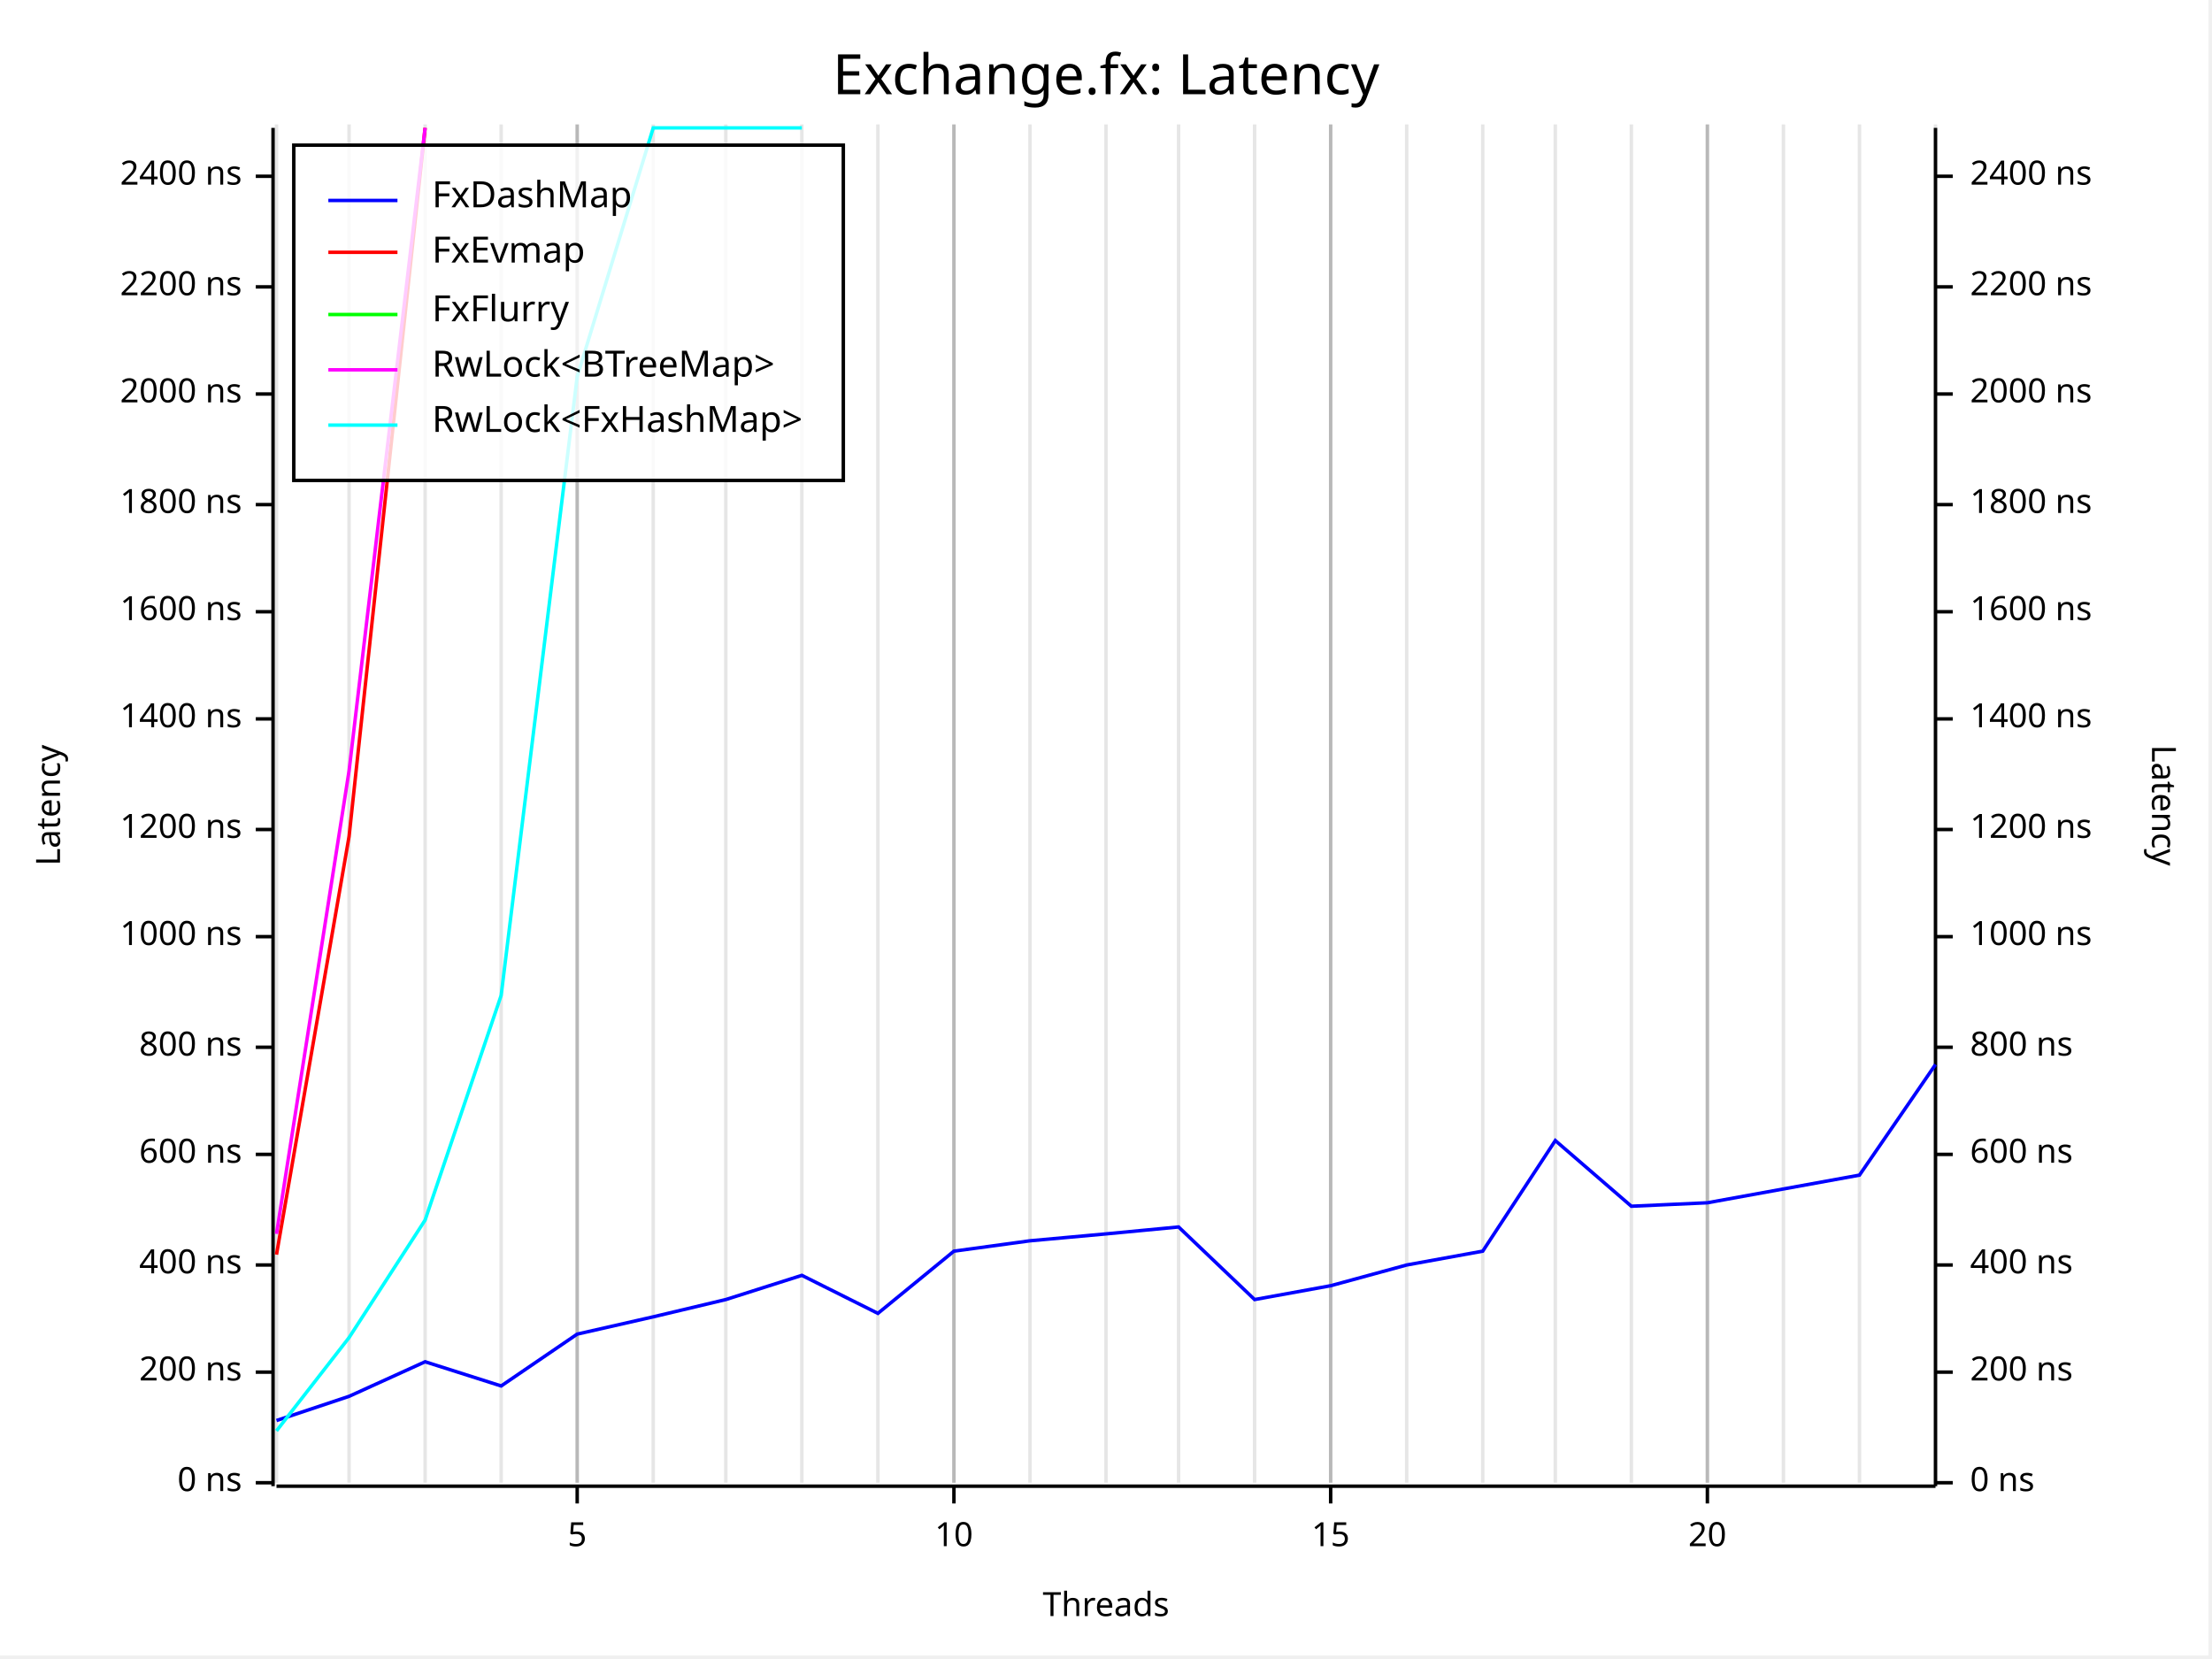
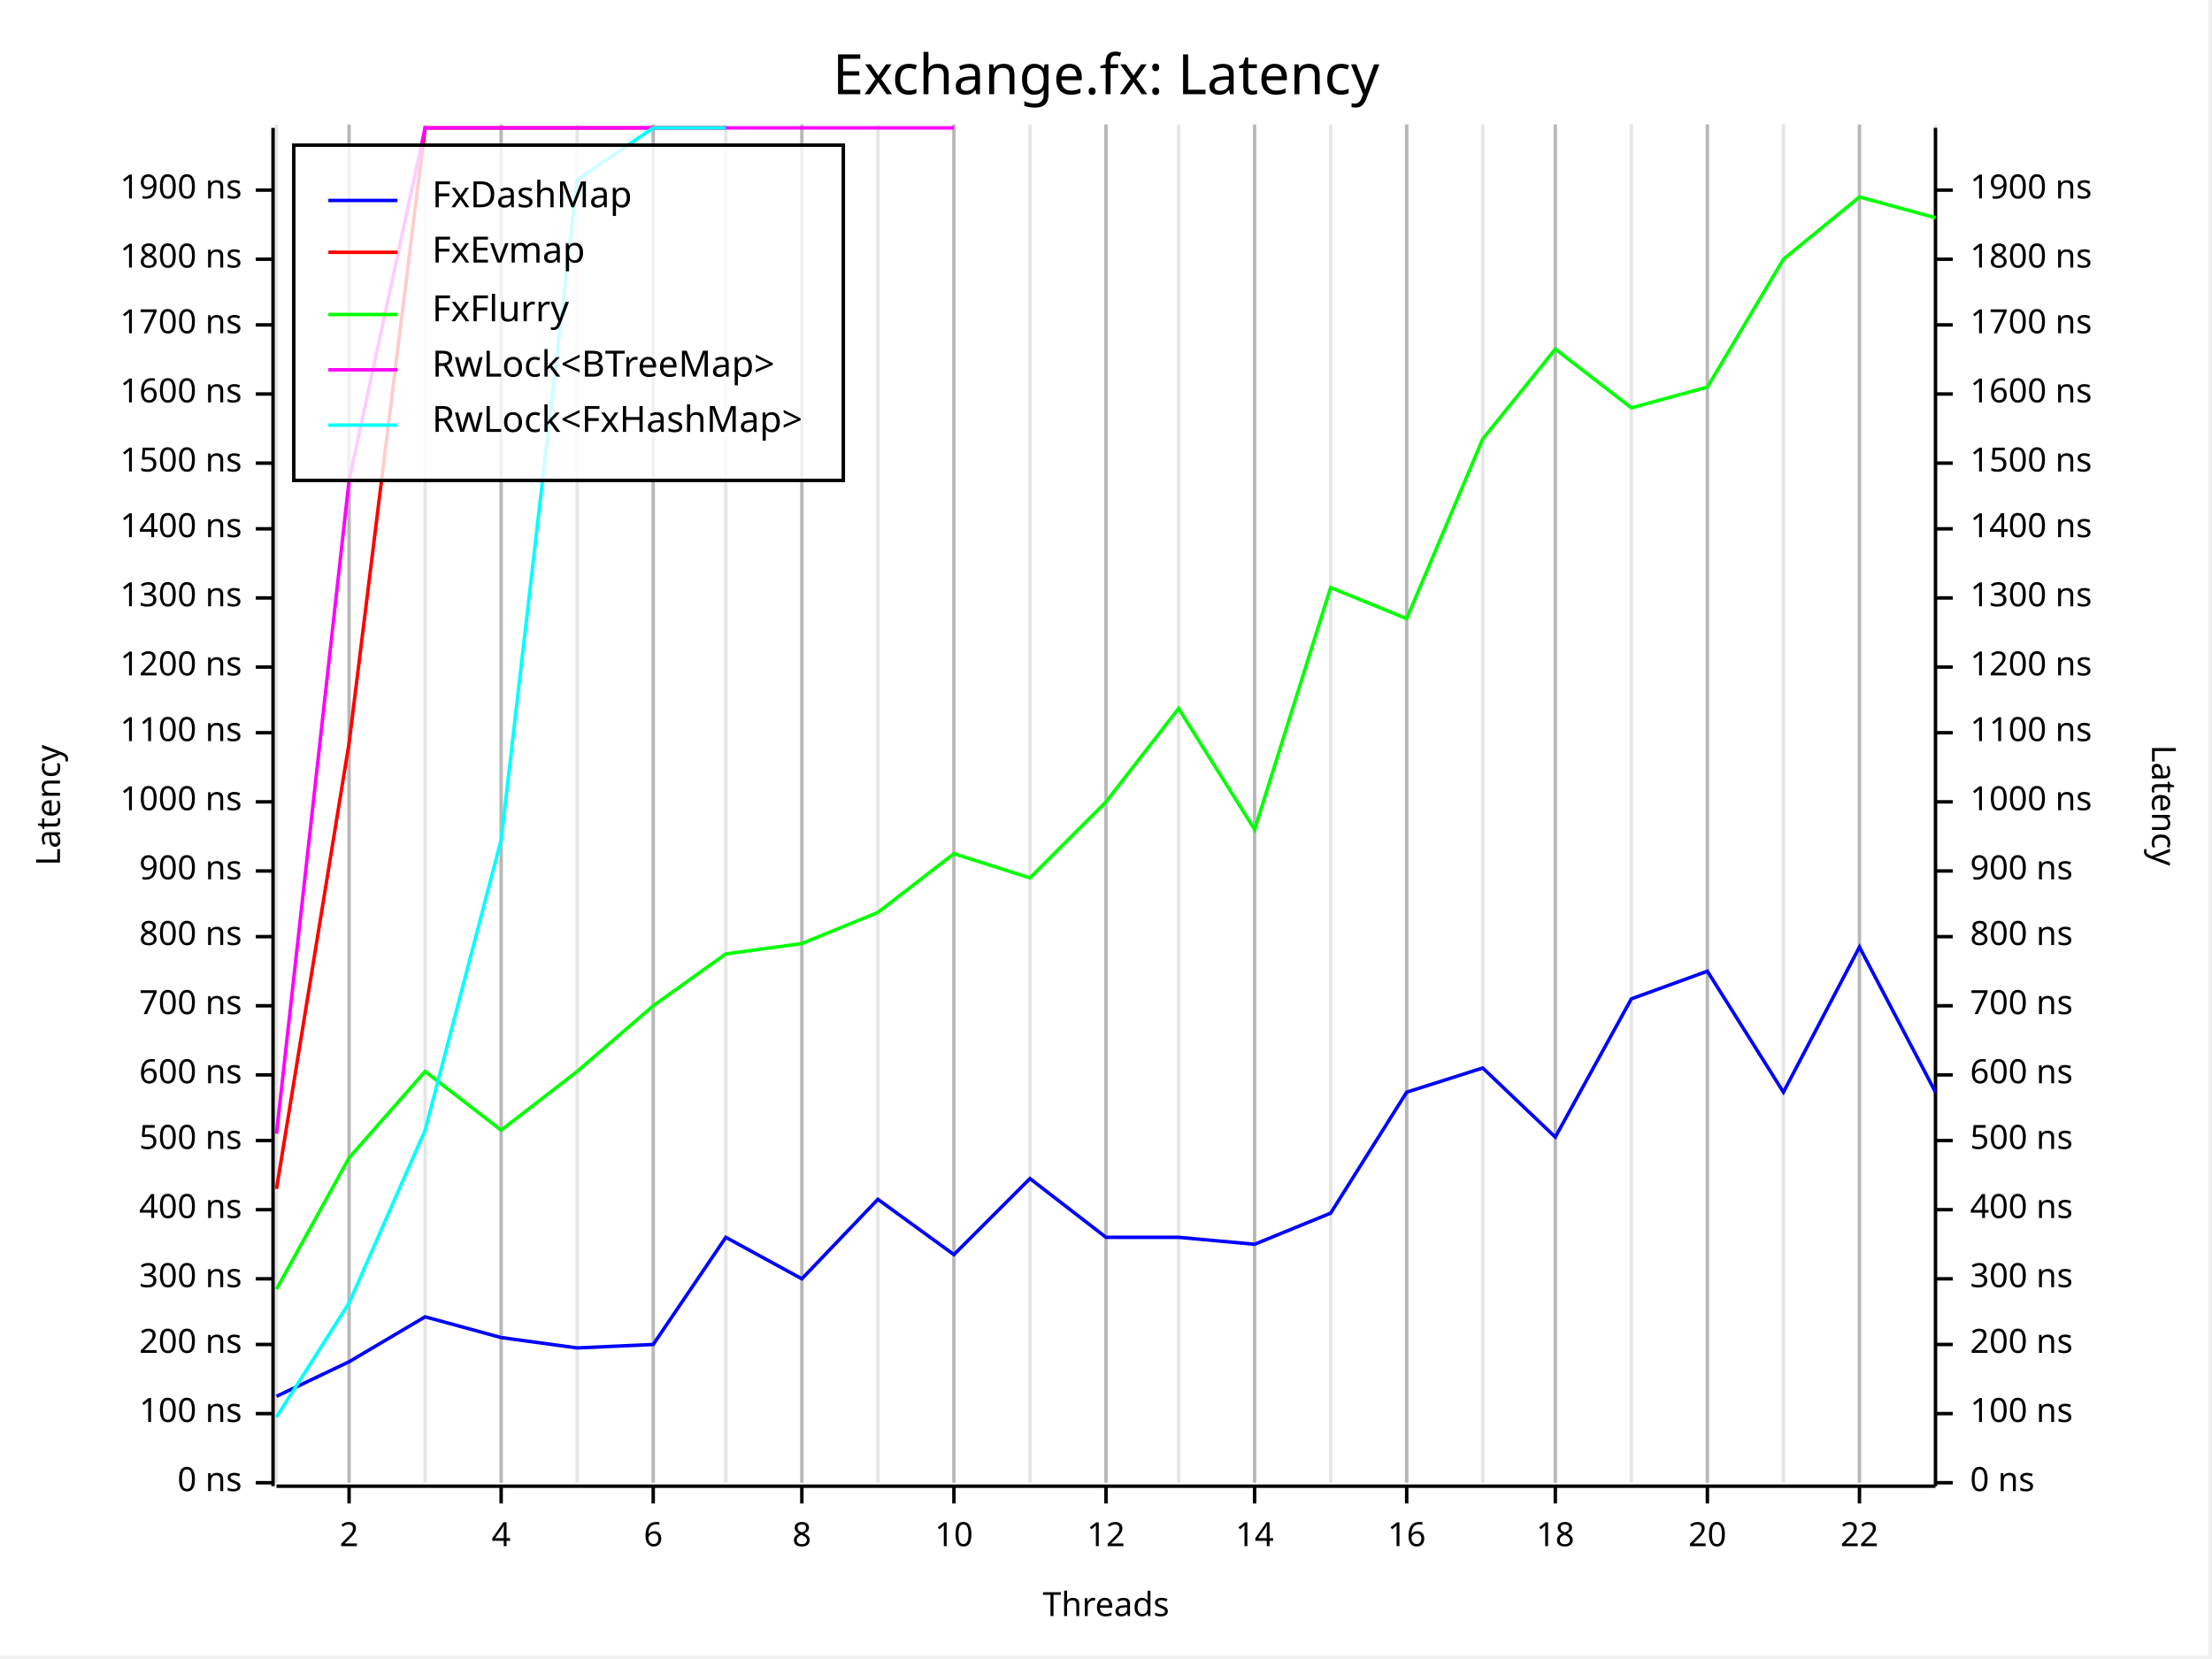
<svg xmlns="http://www.w3.org/2000/svg" width="640" height="480" viewBox="0 0 640 480">
  <rect x="0" y="0" width="639" height="479" opacity="1" fill="#FFFFFF" stroke="none" />
  <text x="320" y="15" dy="0.76em" text-anchor="middle" font-family="Fira Code" font-size="16.129" opacity="1" fill="#000000">
Exchange.fx: Latency
</text>
  <line opacity="0.1" stroke="#000000" stroke-width="1" x1="80" y1="429" x2="80" y2="36" />
  <line opacity="0.1" stroke="#000000" stroke-width="1" x1="101" y1="429" x2="101" y2="36" />
  <line opacity="0.1" stroke="#000000" stroke-width="1" x1="123" y1="429" x2="123" y2="36" />
  <line opacity="0.1" stroke="#000000" stroke-width="1" x1="145" y1="429" x2="145" y2="36" />
  <line opacity="0.1" stroke="#000000" stroke-width="1" x1="167" y1="429" x2="167" y2="36" />
  <line opacity="0.1" stroke="#000000" stroke-width="1" x1="189" y1="429" x2="189" y2="36" />
  <line opacity="0.1" stroke="#000000" stroke-width="1" x1="210" y1="429" x2="210" y2="36" />
  <line opacity="0.1" stroke="#000000" stroke-width="1" x1="232" y1="429" x2="232" y2="36" />
  <line opacity="0.1" stroke="#000000" stroke-width="1" x1="254" y1="429" x2="254" y2="36" />
  <line opacity="0.1" stroke="#000000" stroke-width="1" x1="276" y1="429" x2="276" y2="36" />
  <line opacity="0.1" stroke="#000000" stroke-width="1" x1="298" y1="429" x2="298" y2="36" />
  <line opacity="0.1" stroke="#000000" stroke-width="1" x1="320" y1="429" x2="320" y2="36" />
  <line opacity="0.1" stroke="#000000" stroke-width="1" x1="341" y1="429" x2="341" y2="36" />
  <line opacity="0.1" stroke="#000000" stroke-width="1" x1="363" y1="429" x2="363" y2="36" />
  <line opacity="0.1" stroke="#000000" stroke-width="1" x1="385" y1="429" x2="385" y2="36" />
  <line opacity="0.1" stroke="#000000" stroke-width="1" x1="407" y1="429" x2="407" y2="36" />
  <line opacity="0.1" stroke="#000000" stroke-width="1" x1="429" y1="429" x2="429" y2="36" />
  <line opacity="0.1" stroke="#000000" stroke-width="1" x1="450" y1="429" x2="450" y2="36" />
  <line opacity="0.1" stroke="#000000" stroke-width="1" x1="472" y1="429" x2="472" y2="36" />
  <line opacity="0.1" stroke="#000000" stroke-width="1" x1="494" y1="429" x2="494" y2="36" />
  <line opacity="0.1" stroke="#000000" stroke-width="1" x1="516" y1="429" x2="516" y2="36" />
  <line opacity="0.1" stroke="#000000" stroke-width="1" x1="538" y1="429" x2="538" y2="36" />
  <line opacity="0.1" stroke="#000000" stroke-width="1" x1="560" y1="429" x2="560" y2="36" />
  <text x="10" y="233" dy="0.76em" text-anchor="middle" font-family="sans-serif" font-size="9.677" opacity="1" fill="#000000" transform="rotate(270, 10, 233)">
Latency
</text>
  <text x="320" y="470" dy="-0.5ex" text-anchor="middle" font-family="sans-serif" font-size="9.677" opacity="1" fill="#000000">
Threads
</text>
  <text x="630" y="233" dy="0.76em" text-anchor="middle" font-family="sans-serif" font-size="9.677" opacity="1" fill="#000000" transform="rotate(90, 630, 233)">
Latency
</text>
-   <line opacity="0.2" stroke="#000000" stroke-width="1" x1="167" y1="429" x2="167" y2="36" />
+   <line opacity="0.2" stroke="#000000" stroke-width="1" x1="101" y1="429" x2="101" y2="36" />
+   <line opacity="0.2" stroke="#000000" stroke-width="1" x1="145" y1="429" x2="145" y2="36" />
+   <line opacity="0.2" stroke="#000000" stroke-width="1" x1="189" y1="429" x2="189" y2="36" />
+   <line opacity="0.2" stroke="#000000" stroke-width="1" x1="232" y1="429" x2="232" y2="36" />
  <line opacity="0.2" stroke="#000000" stroke-width="1" x1="276" y1="429" x2="276" y2="36" />
-   <line opacity="0.2" stroke="#000000" stroke-width="1" x1="385" y1="429" x2="385" y2="36" />
+   <line opacity="0.2" stroke="#000000" stroke-width="1" x1="320" y1="429" x2="320" y2="36" />
+   <line opacity="0.2" stroke="#000000" stroke-width="1" x1="363" y1="429" x2="363" y2="36" />
+   <line opacity="0.2" stroke="#000000" stroke-width="1" x1="407" y1="429" x2="407" y2="36" />
+   <line opacity="0.2" stroke="#000000" stroke-width="1" x1="450" y1="429" x2="450" y2="36" />
  <line opacity="0.2" stroke="#000000" stroke-width="1" x1="494" y1="429" x2="494" y2="36" />
+   <line opacity="0.2" stroke="#000000" stroke-width="1" x1="538" y1="429" x2="538" y2="36" />
  <polyline fill="none" opacity="1" stroke="#000000" stroke-width="1" points="79,37 79,430 " />
  <text x="70" y="429" dy="0.5ex" text-anchor="end" font-family="sans-serif" font-size="9.677" opacity="1" fill="#000000">
0 ns
</text>
  <polyline fill="none" opacity="1" stroke="#000000" stroke-width="1" points="74,429 79,429 " />
-   <text x="70" y="397" dy="0.5ex" text-anchor="end" font-family="sans-serif" font-size="9.677" opacity="1" fill="#000000">
+   <text x="70" y="409" dy="0.5ex" text-anchor="end" font-family="sans-serif" font-size="9.677" opacity="1" fill="#000000">
+ 100 ns
+ </text>
+   <polyline fill="none" opacity="1" stroke="#000000" stroke-width="1" points="74,409 79,409 " />
+   <text x="70" y="389" dy="0.5ex" text-anchor="end" font-family="sans-serif" font-size="9.677" opacity="1" fill="#000000">
200 ns
</text>
-   <polyline fill="none" opacity="1" stroke="#000000" stroke-width="1" points="74,397 79,397 " />
-   <text x="70" y="366" dy="0.5ex" text-anchor="end" font-family="sans-serif" font-size="9.677" opacity="1" fill="#000000">
+   <polyline fill="none" opacity="1" stroke="#000000" stroke-width="1" points="74,389 79,389 " />
+   <text x="70" y="370" dy="0.5ex" text-anchor="end" font-family="sans-serif" font-size="9.677" opacity="1" fill="#000000">
+ 300 ns
+ </text>
+   <polyline fill="none" opacity="1" stroke="#000000" stroke-width="1" points="74,370 79,370 " />
+   <text x="70" y="350" dy="0.5ex" text-anchor="end" font-family="sans-serif" font-size="9.677" opacity="1" fill="#000000">
400 ns
</text>
-   <polyline fill="none" opacity="1" stroke="#000000" stroke-width="1" points="74,366 79,366 " />
-   <text x="70" y="334" dy="0.5ex" text-anchor="end" font-family="sans-serif" font-size="9.677" opacity="1" fill="#000000">
+   <polyline fill="none" opacity="1" stroke="#000000" stroke-width="1" points="74,350 79,350 " />
+   <text x="70" y="330" dy="0.5ex" text-anchor="end" font-family="sans-serif" font-size="9.677" opacity="1" fill="#000000">
+ 500 ns
+ </text>
+   <polyline fill="none" opacity="1" stroke="#000000" stroke-width="1" points="74,330 79,330 " />
+   <text x="70" y="311" dy="0.5ex" text-anchor="end" font-family="sans-serif" font-size="9.677" opacity="1" fill="#000000">
600 ns
</text>
-   <polyline fill="none" opacity="1" stroke="#000000" stroke-width="1" points="74,334 79,334 " />
-   <text x="70" y="303" dy="0.5ex" text-anchor="end" font-family="sans-serif" font-size="9.677" opacity="1" fill="#000000">
+   <polyline fill="none" opacity="1" stroke="#000000" stroke-width="1" points="74,311 79,311 " />
+   <text x="70" y="291" dy="0.5ex" text-anchor="end" font-family="sans-serif" font-size="9.677" opacity="1" fill="#000000">
+ 700 ns
+ </text>
+   <polyline fill="none" opacity="1" stroke="#000000" stroke-width="1" points="74,291 79,291 " />
+   <text x="70" y="271" dy="0.5ex" text-anchor="end" font-family="sans-serif" font-size="9.677" opacity="1" fill="#000000">
800 ns
</text>
-   <polyline fill="none" opacity="1" stroke="#000000" stroke-width="1" points="74,303 79,303 " />
-   <text x="70" y="271" dy="0.5ex" text-anchor="end" font-family="sans-serif" font-size="9.677" opacity="1" fill="#000000">
+   <polyline fill="none" opacity="1" stroke="#000000" stroke-width="1" points="74,271 79,271 " />
+   <text x="70" y="252" dy="0.5ex" text-anchor="end" font-family="sans-serif" font-size="9.677" opacity="1" fill="#000000">
+ 900 ns
+ </text>
+   <polyline fill="none" opacity="1" stroke="#000000" stroke-width="1" points="74,252 79,252 " />
+   <text x="70" y="232" dy="0.5ex" text-anchor="end" font-family="sans-serif" font-size="9.677" opacity="1" fill="#000000">
1000 ns
</text>
-   <polyline fill="none" opacity="1" stroke="#000000" stroke-width="1" points="74,271 79,271 " />
-   <text x="70" y="240" dy="0.5ex" text-anchor="end" font-family="sans-serif" font-size="9.677" opacity="1" fill="#000000">
+   <polyline fill="none" opacity="1" stroke="#000000" stroke-width="1" points="74,232 79,232 " />
+   <text x="70" y="212" dy="0.5ex" text-anchor="end" font-family="sans-serif" font-size="9.677" opacity="1" fill="#000000">
+ 1100 ns
+ </text>
+   <polyline fill="none" opacity="1" stroke="#000000" stroke-width="1" points="74,212 79,212 " />
+   <text x="70" y="193" dy="0.5ex" text-anchor="end" font-family="sans-serif" font-size="9.677" opacity="1" fill="#000000">
1200 ns
</text>
-   <polyline fill="none" opacity="1" stroke="#000000" stroke-width="1" points="74,240 79,240 " />
-   <text x="70" y="208" dy="0.5ex" text-anchor="end" font-family="sans-serif" font-size="9.677" opacity="1" fill="#000000">
+   <polyline fill="none" opacity="1" stroke="#000000" stroke-width="1" points="74,193 79,193 " />
+   <text x="70" y="173" dy="0.5ex" text-anchor="end" font-family="sans-serif" font-size="9.677" opacity="1" fill="#000000">
+ 1300 ns
+ </text>
+   <polyline fill="none" opacity="1" stroke="#000000" stroke-width="1" points="74,173 79,173 " />
+   <text x="70" y="153" dy="0.5ex" text-anchor="end" font-family="sans-serif" font-size="9.677" opacity="1" fill="#000000">
1400 ns
</text>
-   <polyline fill="none" opacity="1" stroke="#000000" stroke-width="1" points="74,208 79,208 " />
-   <text x="70" y="177" dy="0.5ex" text-anchor="end" font-family="sans-serif" font-size="9.677" opacity="1" fill="#000000">
+   <polyline fill="none" opacity="1" stroke="#000000" stroke-width="1" points="74,153 79,153 " />
+   <text x="70" y="134" dy="0.5ex" text-anchor="end" font-family="sans-serif" font-size="9.677" opacity="1" fill="#000000">
+ 1500 ns
+ </text>
+   <polyline fill="none" opacity="1" stroke="#000000" stroke-width="1" points="74,134 79,134 " />
+   <text x="70" y="114" dy="0.5ex" text-anchor="end" font-family="sans-serif" font-size="9.677" opacity="1" fill="#000000">
1600 ns
</text>
-   <polyline fill="none" opacity="1" stroke="#000000" stroke-width="1" points="74,177 79,177 " />
-   <text x="70" y="146" dy="0.5ex" text-anchor="end" font-family="sans-serif" font-size="9.677" opacity="1" fill="#000000">
+   <polyline fill="none" opacity="1" stroke="#000000" stroke-width="1" points="74,114 79,114 " />
+   <text x="70" y="94" dy="0.5ex" text-anchor="end" font-family="sans-serif" font-size="9.677" opacity="1" fill="#000000">
+ 1700 ns
+ </text>
+   <polyline fill="none" opacity="1" stroke="#000000" stroke-width="1" points="74,94 79,94 " />
+   <text x="70" y="75" dy="0.5ex" text-anchor="end" font-family="sans-serif" font-size="9.677" opacity="1" fill="#000000">
1800 ns
</text>
-   <polyline fill="none" opacity="1" stroke="#000000" stroke-width="1" points="74,146 79,146 " />
-   <text x="70" y="114" dy="0.5ex" text-anchor="end" font-family="sans-serif" font-size="9.677" opacity="1" fill="#000000">
- 2000 ns
- </text>
-   <polyline fill="none" opacity="1" stroke="#000000" stroke-width="1" points="74,114 79,114 " />
-   <text x="70" y="83" dy="0.5ex" text-anchor="end" font-family="sans-serif" font-size="9.677" opacity="1" fill="#000000">
- 2200 ns
- </text>
-   <polyline fill="none" opacity="1" stroke="#000000" stroke-width="1" points="74,83 79,83 " />
-   <text x="70" y="51" dy="0.5ex" text-anchor="end" font-family="sans-serif" font-size="9.677" opacity="1" fill="#000000">
- 2400 ns
- </text>
-   <polyline fill="none" opacity="1" stroke="#000000" stroke-width="1" points="74,51 79,51 " />
+   <polyline fill="none" opacity="1" stroke="#000000" stroke-width="1" points="74,75 79,75 " />
+   <text x="70" y="55" dy="0.5ex" text-anchor="end" font-family="sans-serif" font-size="9.677" opacity="1" fill="#000000">
+ 1900 ns
+ </text>
+   <polyline fill="none" opacity="1" stroke="#000000" stroke-width="1" points="74,55 79,55 " />
  <polyline fill="none" opacity="1" stroke="#000000" stroke-width="1" points="80,430 560,430 " />
-   <text x="167" y="440" dy="0.76em" text-anchor="middle" font-family="sans-serif" font-size="9.677" opacity="1" fill="#000000">
- 5
- </text>
-   <polyline fill="none" opacity="1" stroke="#000000" stroke-width="1" points="167,430 167,435 " />
+   <text x="101" y="440" dy="0.76em" text-anchor="middle" font-family="sans-serif" font-size="9.677" opacity="1" fill="#000000">
+ 2
+ </text>
+   <polyline fill="none" opacity="1" stroke="#000000" stroke-width="1" points="101,430 101,435 " />
+   <text x="145" y="440" dy="0.76em" text-anchor="middle" font-family="sans-serif" font-size="9.677" opacity="1" fill="#000000">
+ 4
+ </text>
+   <polyline fill="none" opacity="1" stroke="#000000" stroke-width="1" points="145,430 145,435 " />
+   <text x="189" y="440" dy="0.76em" text-anchor="middle" font-family="sans-serif" font-size="9.677" opacity="1" fill="#000000">
+ 6
+ </text>
+   <polyline fill="none" opacity="1" stroke="#000000" stroke-width="1" points="189,430 189,435 " />
+   <text x="232" y="440" dy="0.76em" text-anchor="middle" font-family="sans-serif" font-size="9.677" opacity="1" fill="#000000">
+ 8
+ </text>
+   <polyline fill="none" opacity="1" stroke="#000000" stroke-width="1" points="232,430 232,435 " />
  <text x="276" y="440" dy="0.76em" text-anchor="middle" font-family="sans-serif" font-size="9.677" opacity="1" fill="#000000">
10
</text>
  <polyline fill="none" opacity="1" stroke="#000000" stroke-width="1" points="276,430 276,435 " />
-   <text x="385" y="440" dy="0.76em" text-anchor="middle" font-family="sans-serif" font-size="9.677" opacity="1" fill="#000000">
- 15
- </text>
-   <polyline fill="none" opacity="1" stroke="#000000" stroke-width="1" points="385,430 385,435 " />
+   <text x="320" y="440" dy="0.76em" text-anchor="middle" font-family="sans-serif" font-size="9.677" opacity="1" fill="#000000">
+ 12
+ </text>
+   <polyline fill="none" opacity="1" stroke="#000000" stroke-width="1" points="320,430 320,435 " />
+   <text x="363" y="440" dy="0.76em" text-anchor="middle" font-family="sans-serif" font-size="9.677" opacity="1" fill="#000000">
+ 14
+ </text>
+   <polyline fill="none" opacity="1" stroke="#000000" stroke-width="1" points="363,430 363,435 " />
+   <text x="407" y="440" dy="0.76em" text-anchor="middle" font-family="sans-serif" font-size="9.677" opacity="1" fill="#000000">
+ 16
+ </text>
+   <polyline fill="none" opacity="1" stroke="#000000" stroke-width="1" points="407,430 407,435 " />
+   <text x="450" y="440" dy="0.76em" text-anchor="middle" font-family="sans-serif" font-size="9.677" opacity="1" fill="#000000">
+ 18
+ </text>
+   <polyline fill="none" opacity="1" stroke="#000000" stroke-width="1" points="450,430 450,435 " />
  <text x="494" y="440" dy="0.76em" text-anchor="middle" font-family="sans-serif" font-size="9.677" opacity="1" fill="#000000">
20
</text>
  <polyline fill="none" opacity="1" stroke="#000000" stroke-width="1" points="494,430 494,435 " />
+   <text x="538" y="440" dy="0.76em" text-anchor="middle" font-family="sans-serif" font-size="9.677" opacity="1" fill="#000000">
+ 22
+ </text>
+   <polyline fill="none" opacity="1" stroke="#000000" stroke-width="1" points="538,430 538,435 " />
  <polyline fill="none" opacity="1" stroke="#000000" stroke-width="1" points="560,37 560,430 " />
  <text x="570" y="429" dy="0.5ex" text-anchor="start" font-family="sans-serif" font-size="9.677" opacity="1" fill="#000000">
0 ns
</text>
  <polyline fill="none" opacity="1" stroke="#000000" stroke-width="1" points="560,429 565,429 " />
-   <text x="570" y="397" dy="0.5ex" text-anchor="start" font-family="sans-serif" font-size="9.677" opacity="1" fill="#000000">
+   <text x="570" y="409" dy="0.5ex" text-anchor="start" font-family="sans-serif" font-size="9.677" opacity="1" fill="#000000">
+ 100 ns
+ </text>
+   <polyline fill="none" opacity="1" stroke="#000000" stroke-width="1" points="560,409 565,409 " />
+   <text x="570" y="389" dy="0.5ex" text-anchor="start" font-family="sans-serif" font-size="9.677" opacity="1" fill="#000000">
200 ns
</text>
-   <polyline fill="none" opacity="1" stroke="#000000" stroke-width="1" points="560,397 565,397 " />
-   <text x="570" y="366" dy="0.5ex" text-anchor="start" font-family="sans-serif" font-size="9.677" opacity="1" fill="#000000">
+   <polyline fill="none" opacity="1" stroke="#000000" stroke-width="1" points="560,389 565,389 " />
+   <text x="570" y="370" dy="0.5ex" text-anchor="start" font-family="sans-serif" font-size="9.677" opacity="1" fill="#000000">
+ 300 ns
+ </text>
+   <polyline fill="none" opacity="1" stroke="#000000" stroke-width="1" points="560,370 565,370 " />
+   <text x="570" y="350" dy="0.5ex" text-anchor="start" font-family="sans-serif" font-size="9.677" opacity="1" fill="#000000">
400 ns
</text>
-   <polyline fill="none" opacity="1" stroke="#000000" stroke-width="1" points="560,366 565,366 " />
-   <text x="570" y="334" dy="0.5ex" text-anchor="start" font-family="sans-serif" font-size="9.677" opacity="1" fill="#000000">
+   <polyline fill="none" opacity="1" stroke="#000000" stroke-width="1" points="560,350 565,350 " />
+   <text x="570" y="330" dy="0.5ex" text-anchor="start" font-family="sans-serif" font-size="9.677" opacity="1" fill="#000000">
+ 500 ns
+ </text>
+   <polyline fill="none" opacity="1" stroke="#000000" stroke-width="1" points="560,330 565,330 " />
+   <text x="570" y="311" dy="0.5ex" text-anchor="start" font-family="sans-serif" font-size="9.677" opacity="1" fill="#000000">
600 ns
</text>
-   <polyline fill="none" opacity="1" stroke="#000000" stroke-width="1" points="560,334 565,334 " />
-   <text x="570" y="303" dy="0.5ex" text-anchor="start" font-family="sans-serif" font-size="9.677" opacity="1" fill="#000000">
+   <polyline fill="none" opacity="1" stroke="#000000" stroke-width="1" points="560,311 565,311 " />
+   <text x="570" y="291" dy="0.5ex" text-anchor="start" font-family="sans-serif" font-size="9.677" opacity="1" fill="#000000">
+ 700 ns
+ </text>
+   <polyline fill="none" opacity="1" stroke="#000000" stroke-width="1" points="560,291 565,291 " />
+   <text x="570" y="271" dy="0.5ex" text-anchor="start" font-family="sans-serif" font-size="9.677" opacity="1" fill="#000000">
800 ns
</text>
-   <polyline fill="none" opacity="1" stroke="#000000" stroke-width="1" points="560,303 565,303 " />
-   <text x="570" y="271" dy="0.5ex" text-anchor="start" font-family="sans-serif" font-size="9.677" opacity="1" fill="#000000">
+   <polyline fill="none" opacity="1" stroke="#000000" stroke-width="1" points="560,271 565,271 " />
+   <text x="570" y="252" dy="0.5ex" text-anchor="start" font-family="sans-serif" font-size="9.677" opacity="1" fill="#000000">
+ 900 ns
+ </text>
+   <polyline fill="none" opacity="1" stroke="#000000" stroke-width="1" points="560,252 565,252 " />
+   <text x="570" y="232" dy="0.5ex" text-anchor="start" font-family="sans-serif" font-size="9.677" opacity="1" fill="#000000">
1000 ns
</text>
-   <polyline fill="none" opacity="1" stroke="#000000" stroke-width="1" points="560,271 565,271 " />
-   <text x="570" y="240" dy="0.5ex" text-anchor="start" font-family="sans-serif" font-size="9.677" opacity="1" fill="#000000">
+   <polyline fill="none" opacity="1" stroke="#000000" stroke-width="1" points="560,232 565,232 " />
+   <text x="570" y="212" dy="0.5ex" text-anchor="start" font-family="sans-serif" font-size="9.677" opacity="1" fill="#000000">
+ 1100 ns
+ </text>
+   <polyline fill="none" opacity="1" stroke="#000000" stroke-width="1" points="560,212 565,212 " />
+   <text x="570" y="193" dy="0.5ex" text-anchor="start" font-family="sans-serif" font-size="9.677" opacity="1" fill="#000000">
1200 ns
</text>
-   <polyline fill="none" opacity="1" stroke="#000000" stroke-width="1" points="560,240 565,240 " />
-   <text x="570" y="208" dy="0.5ex" text-anchor="start" font-family="sans-serif" font-size="9.677" opacity="1" fill="#000000">
+   <polyline fill="none" opacity="1" stroke="#000000" stroke-width="1" points="560,193 565,193 " />
+   <text x="570" y="173" dy="0.5ex" text-anchor="start" font-family="sans-serif" font-size="9.677" opacity="1" fill="#000000">
+ 1300 ns
+ </text>
+   <polyline fill="none" opacity="1" stroke="#000000" stroke-width="1" points="560,173 565,173 " />
+   <text x="570" y="153" dy="0.5ex" text-anchor="start" font-family="sans-serif" font-size="9.677" opacity="1" fill="#000000">
1400 ns
</text>
-   <polyline fill="none" opacity="1" stroke="#000000" stroke-width="1" points="560,208 565,208 " />
-   <text x="570" y="177" dy="0.5ex" text-anchor="start" font-family="sans-serif" font-size="9.677" opacity="1" fill="#000000">
+   <polyline fill="none" opacity="1" stroke="#000000" stroke-width="1" points="560,153 565,153 " />
+   <text x="570" y="134" dy="0.5ex" text-anchor="start" font-family="sans-serif" font-size="9.677" opacity="1" fill="#000000">
+ 1500 ns
+ </text>
+   <polyline fill="none" opacity="1" stroke="#000000" stroke-width="1" points="560,134 565,134 " />
+   <text x="570" y="114" dy="0.5ex" text-anchor="start" font-family="sans-serif" font-size="9.677" opacity="1" fill="#000000">
1600 ns
</text>
-   <polyline fill="none" opacity="1" stroke="#000000" stroke-width="1" points="560,177 565,177 " />
-   <text x="570" y="146" dy="0.5ex" text-anchor="start" font-family="sans-serif" font-size="9.677" opacity="1" fill="#000000">
+   <polyline fill="none" opacity="1" stroke="#000000" stroke-width="1" points="560,114 565,114 " />
+   <text x="570" y="94" dy="0.5ex" text-anchor="start" font-family="sans-serif" font-size="9.677" opacity="1" fill="#000000">
+ 1700 ns
+ </text>
+   <polyline fill="none" opacity="1" stroke="#000000" stroke-width="1" points="560,94 565,94 " />
+   <text x="570" y="75" dy="0.5ex" text-anchor="start" font-family="sans-serif" font-size="9.677" opacity="1" fill="#000000">
1800 ns
</text>
-   <polyline fill="none" opacity="1" stroke="#000000" stroke-width="1" points="560,146 565,146 " />
-   <text x="570" y="114" dy="0.5ex" text-anchor="start" font-family="sans-serif" font-size="9.677" opacity="1" fill="#000000">
- 2000 ns
- </text>
-   <polyline fill="none" opacity="1" stroke="#000000" stroke-width="1" points="560,114 565,114 " />
-   <text x="570" y="83" dy="0.5ex" text-anchor="start" font-family="sans-serif" font-size="9.677" opacity="1" fill="#000000">
- 2200 ns
- </text>
-   <polyline fill="none" opacity="1" stroke="#000000" stroke-width="1" points="560,83 565,83 " />
-   <text x="570" y="51" dy="0.5ex" text-anchor="start" font-family="sans-serif" font-size="9.677" opacity="1" fill="#000000">
- 2400 ns
- </text>
-   <polyline fill="none" opacity="1" stroke="#000000" stroke-width="1" points="560,51 565,51 " />
-   <polyline fill="none" opacity="1" stroke="#0000FF" stroke-width="1" points="80,411 101,404 123,394 145,401 167,386 189,381 210,376 232,369 254,380 276,362 298,359 320,357 341,355 363,376 385,372 407,366 429,362 450,330 472,349 494,348 516,344 538,340 560,308 " />
-   <polyline fill="none" opacity="1" stroke="#FF0000" stroke-width="1" points="80,363 101,242 123,37 " />
-   <polyline fill="none" opacity="1" stroke="#00FF00" stroke-width="1" points="80,334 " />
-   <polyline fill="none" opacity="1" stroke="#FF00FF" stroke-width="1" points="80,357 101,223 123,37 " />
-   <polyline fill="none" opacity="1" stroke="#00FFFF" stroke-width="1" points="80,414 101,387 123,353 145,288 167,109 189,37 210,37 232,37 " />
+   <polyline fill="none" opacity="1" stroke="#000000" stroke-width="1" points="560,75 565,75 " />
+   <text x="570" y="55" dy="0.5ex" text-anchor="start" font-family="sans-serif" font-size="9.677" opacity="1" fill="#000000">
+ 1900 ns
+ </text>
+   <polyline fill="none" opacity="1" stroke="#000000" stroke-width="1" points="560,55 565,55 " />
+   <polyline fill="none" opacity="1" stroke="#0000FF" stroke-width="1" points="80,404 101,394 123,381 145,387 167,390 189,389 210,358 232,370 254,347 276,363 298,341 320,358 341,358 363,360 385,351 407,316 429,309 450,329 472,289 494,281 516,316 538,274 560,316 " />
+   <polyline fill="none" opacity="1" stroke="#FF0000" stroke-width="1" points="80,344 101,215 123,37 145,37 167,37 189,37 210,37 " />
+   <polyline fill="none" opacity="1" stroke="#00FF00" stroke-width="1" points="80,373 101,335 123,310 145,327 167,310 189,291 210,276 232,273 254,264 276,247 298,254 320,232 341,205 363,240 385,170 407,179 429,127 450,101 472,118 494,112 516,75 538,57 560,63 " />
+   <polyline fill="none" opacity="1" stroke="#FF00FF" stroke-width="1" points="80,328 101,139 123,37 145,37 167,37 189,37 210,37 232,37 254,37 276,37 " />
+   <polyline fill="none" opacity="1" stroke="#00FFFF" stroke-width="1" points="80,410 101,377 123,327 145,243 167,52 189,37 210,37 " />
  <rect x="85" y="42" width="159" height="97" opacity="0.8" fill="#FFFFFF" stroke="none" />
  <rect x="85" y="42" width="159" height="97" opacity="1" fill="none" stroke="#000000" />
  <text x="125" y="52" dy="0.76em" text-anchor="start" font-family="Fira Code" font-size="10.484" opacity="1" fill="#000000">
FxDashMap
</text>
  <text x="125" y="68" dy="0.76em" text-anchor="start" font-family="Fira Code" font-size="10.484" opacity="1" fill="#000000">
FxEvmap
</text>
  <text x="125" y="85" dy="0.76em" text-anchor="start" font-family="Fira Code" font-size="10.484" opacity="1" fill="#000000">
FxFlurry
</text>
  <text x="125" y="101" dy="0.76em" text-anchor="start" font-family="Fira Code" font-size="10.484" opacity="1" fill="#000000">
RwLock&lt;BTreeMap&gt;
</text>
  <text x="125" y="117" dy="0.76em" text-anchor="start" font-family="Fira Code" font-size="10.484" opacity="1" fill="#000000">
RwLock&lt;FxHashMap&gt;
</text>
  <polyline fill="none" opacity="1" stroke="#0000FF" stroke-width="1" points="95,58 115,58 " />
  <polyline fill="none" opacity="1" stroke="#FF0000" stroke-width="1" points="95,73 115,73 " />
  <polyline fill="none" opacity="1" stroke="#00FF00" stroke-width="1" points="95,91 115,91 " />
  <polyline fill="none" opacity="1" stroke="#FF00FF" stroke-width="1" points="95,107 115,107 " />
  <polyline fill="none" opacity="1" stroke="#00FFFF" stroke-width="1" points="95,123 115,123 " />
</svg>
